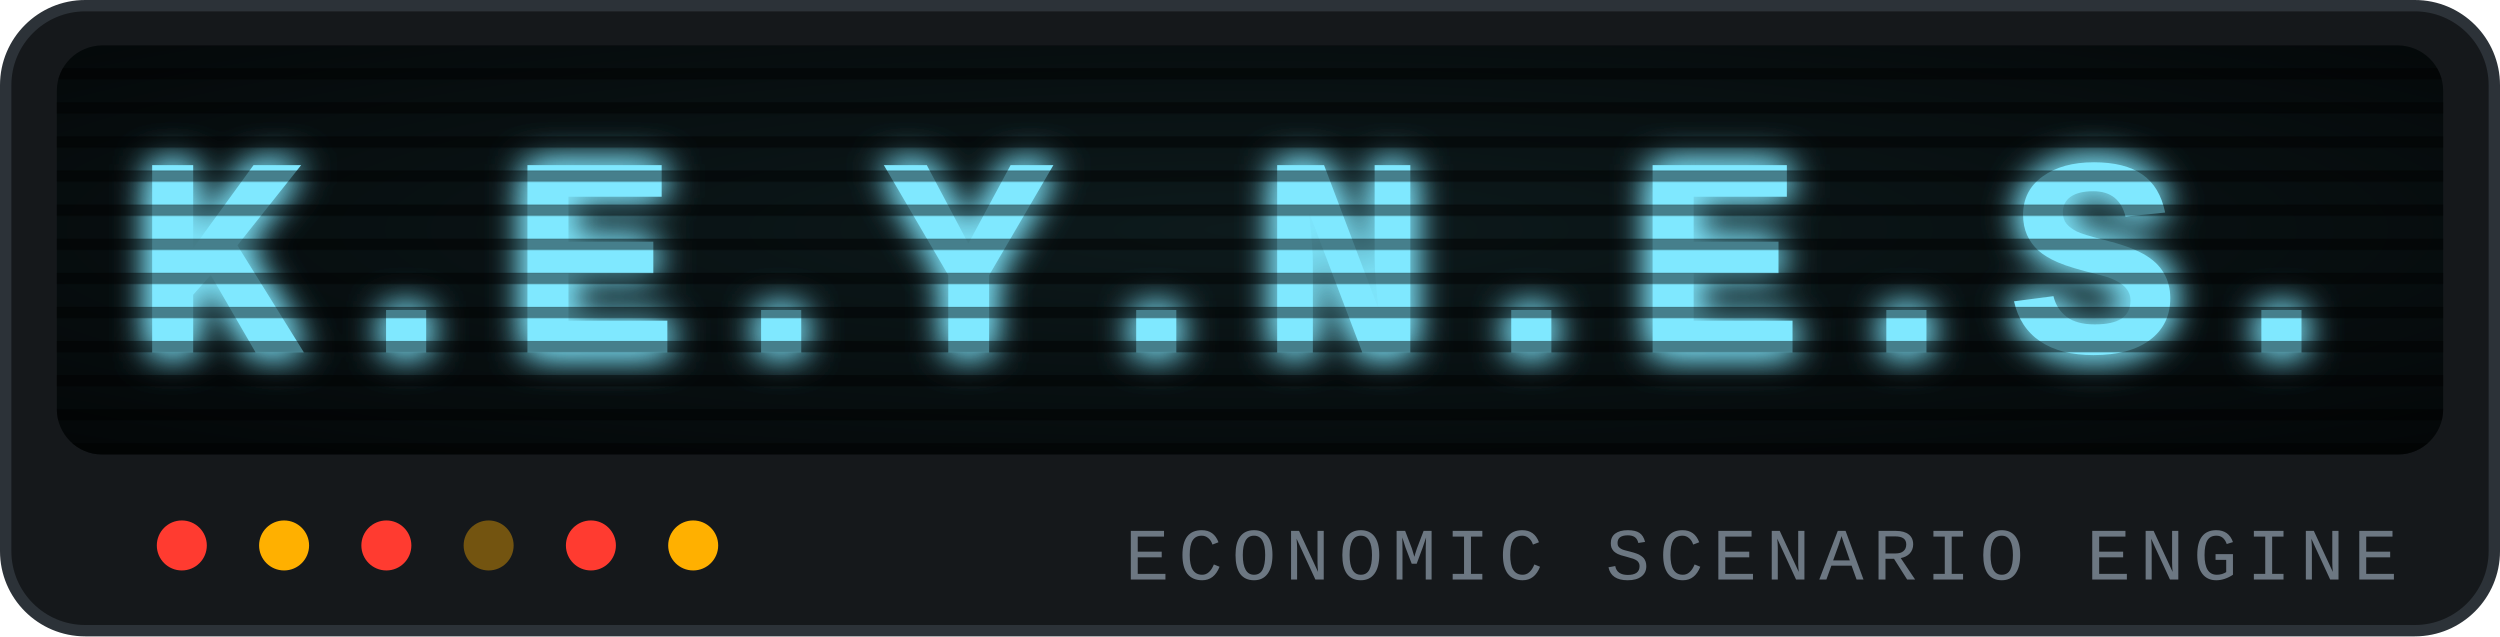
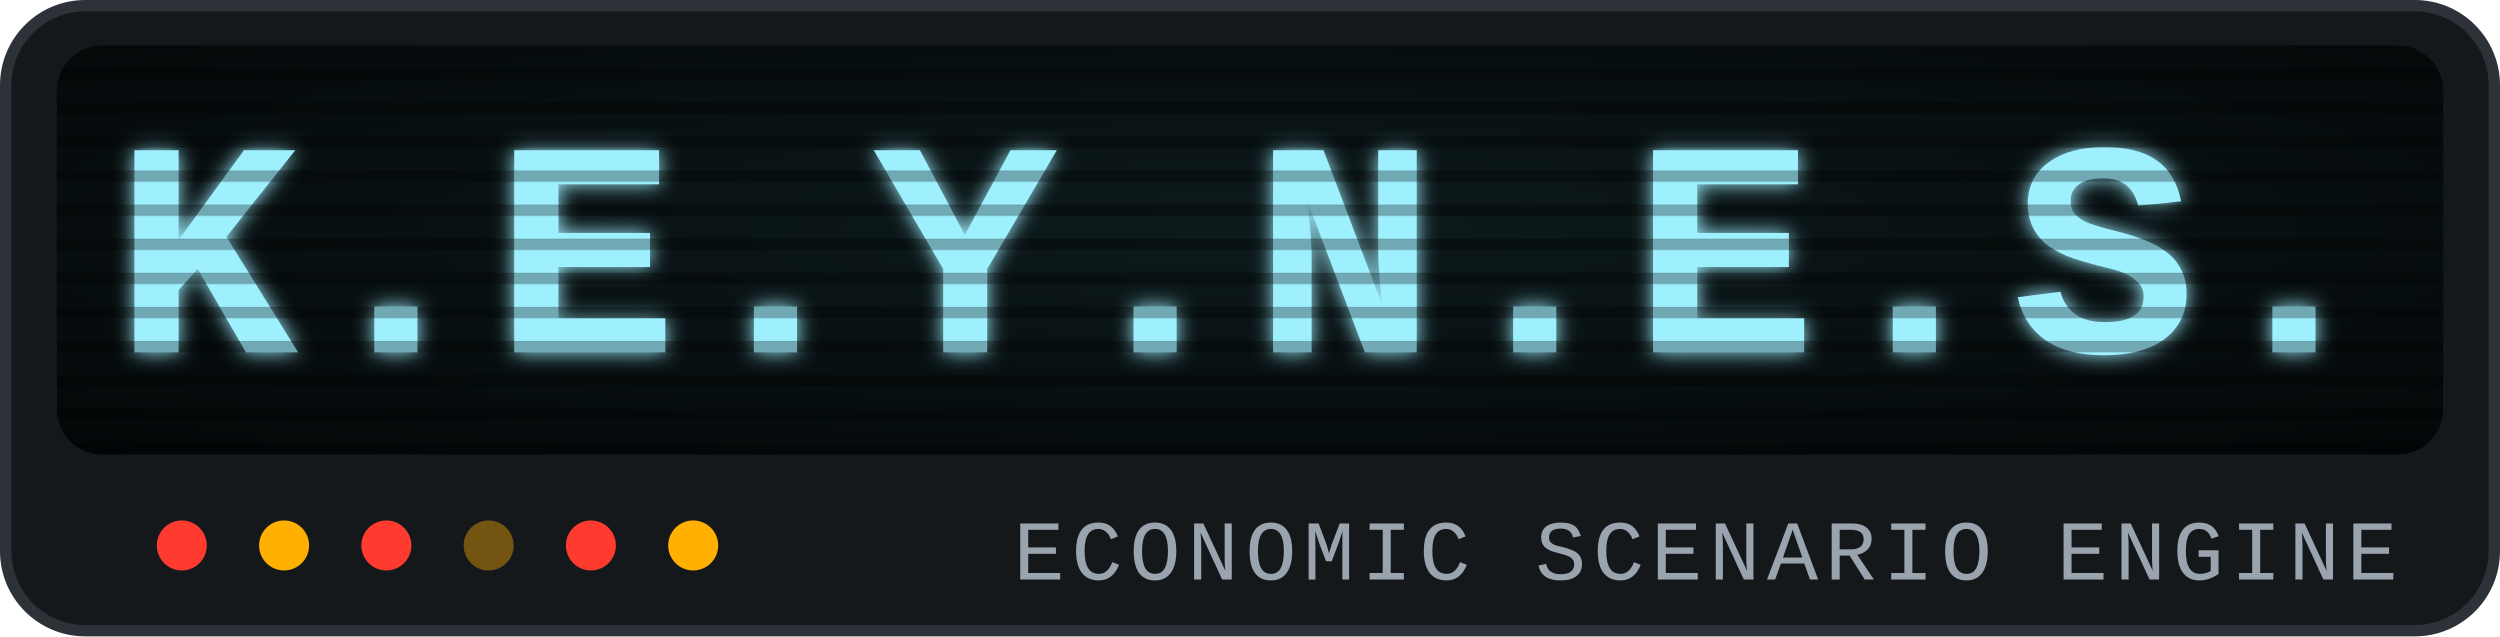
<svg xmlns="http://www.w3.org/2000/svg" viewBox="0 0 220 56" role="img" aria-label="K.E.Y.N.E.S.">
  <defs>
    <filter id="glow" x="-20%" y="-40%" width="140%" height="180%">
-       <feGaussianBlur stdDeviation="1.6" result="b" />
+       <feGaussianBlur stdDeviation="0.9" result="b" />
      <feMerge>
-         <feMergeNode in="b" />
        <feMergeNode in="b" />
        <feMergeNode in="SourceGraphic" />
      </feMerge>
    </filter>
    <pattern id="scan" width="4" height="3" patternUnits="userSpaceOnUse">
-       <rect width="4" height="1" fill="#000" opacity="0.45" />
+       <rect width="4" height="1" fill="#000" opacity="0.3" />
    </pattern>
    <radialGradient id="screen" cx="50%" cy="45%" r="75%">
      <stop offset="0" stop-color="#0d1a1c" />
      <stop offset="1" stop-color="#030607" />
    </radialGradient>
  </defs>
  <rect x="0.5" y="0.5" width="219" height="55" rx="7" fill="#15181b" stroke="#2c3238" />
  <rect x="5" y="4" width="210" height="36" rx="4" fill="url(#screen)" />
-   <text x="110" y="31" text-anchor="middle" font-family="'Courier New', Courier, monospace" font-weight="700" font-size="25" letter-spacing="1.5" fill="#7fe8ff" filter="url(#glow)">K.E.Y.N.E.S.</text>
+   <text x="110" y="31" text-anchor="middle" font-family="'Courier New', Courier, monospace" font-weight="700" font-size="27" letter-spacing="0.5" fill="#9ff0ff" filter="url(#glow)">K.E.Y.N.E.S.</text>
  <rect x="5" y="4" width="210" height="36" rx="4" fill="url(#scan)" />
  <g>
    <circle cx="16" cy="48" r="2.2" fill="#ff3b30">
      <animate attributeName="opacity" values="1;0.25;1" dur="1.7s" repeatCount="indefinite" />
    </circle>
    <circle cx="25" cy="48" r="2.2" fill="#ffb000">
      <animate attributeName="opacity" values="0.3;1;0.3" dur="1.1s" repeatCount="indefinite" />
    </circle>
    <circle cx="34" cy="48" r="2.2" fill="#ff3b30">
      <animate attributeName="opacity" values="1;1;0.2;1" dur="2.3s" repeatCount="indefinite" />
    </circle>
    <circle cx="43" cy="48" r="2.2" fill="#ffb000" opacity="0.4" />
    <circle cx="52" cy="48" r="2.2" fill="#ff3b30">
      <animate attributeName="opacity" values="0.2;1;0.2" dur="0.9s" repeatCount="indefinite" />
    </circle>
    <circle cx="61" cy="48" r="2.2" fill="#ffb000">
      <animate attributeName="opacity" values="1;0.3;1" dur="2.9s" repeatCount="indefinite" />
    </circle>
  </g>
-   <text x="211" y="51" text-anchor="end" font-family="'Courier New', Courier, monospace" font-size="6.5" letter-spacing="0.8" fill="#6c7782">ECONOMIC SCENARIO ENGINE</text>
+   <text x="211" y="51" text-anchor="end" font-family="'Courier New', Courier, monospace" font-size="7.5" letter-spacing="0.6" fill="#9aa4ae">ECONOMIC SCENARIO ENGINE</text>
</svg>
